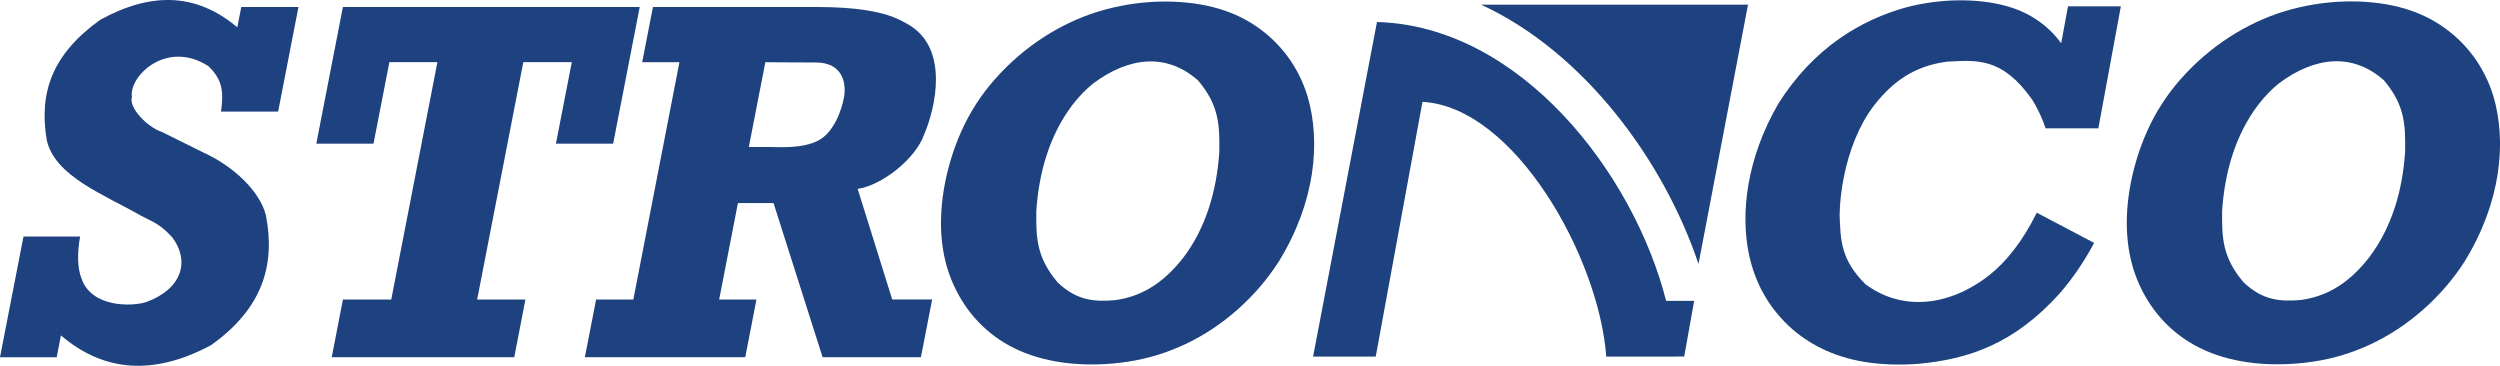
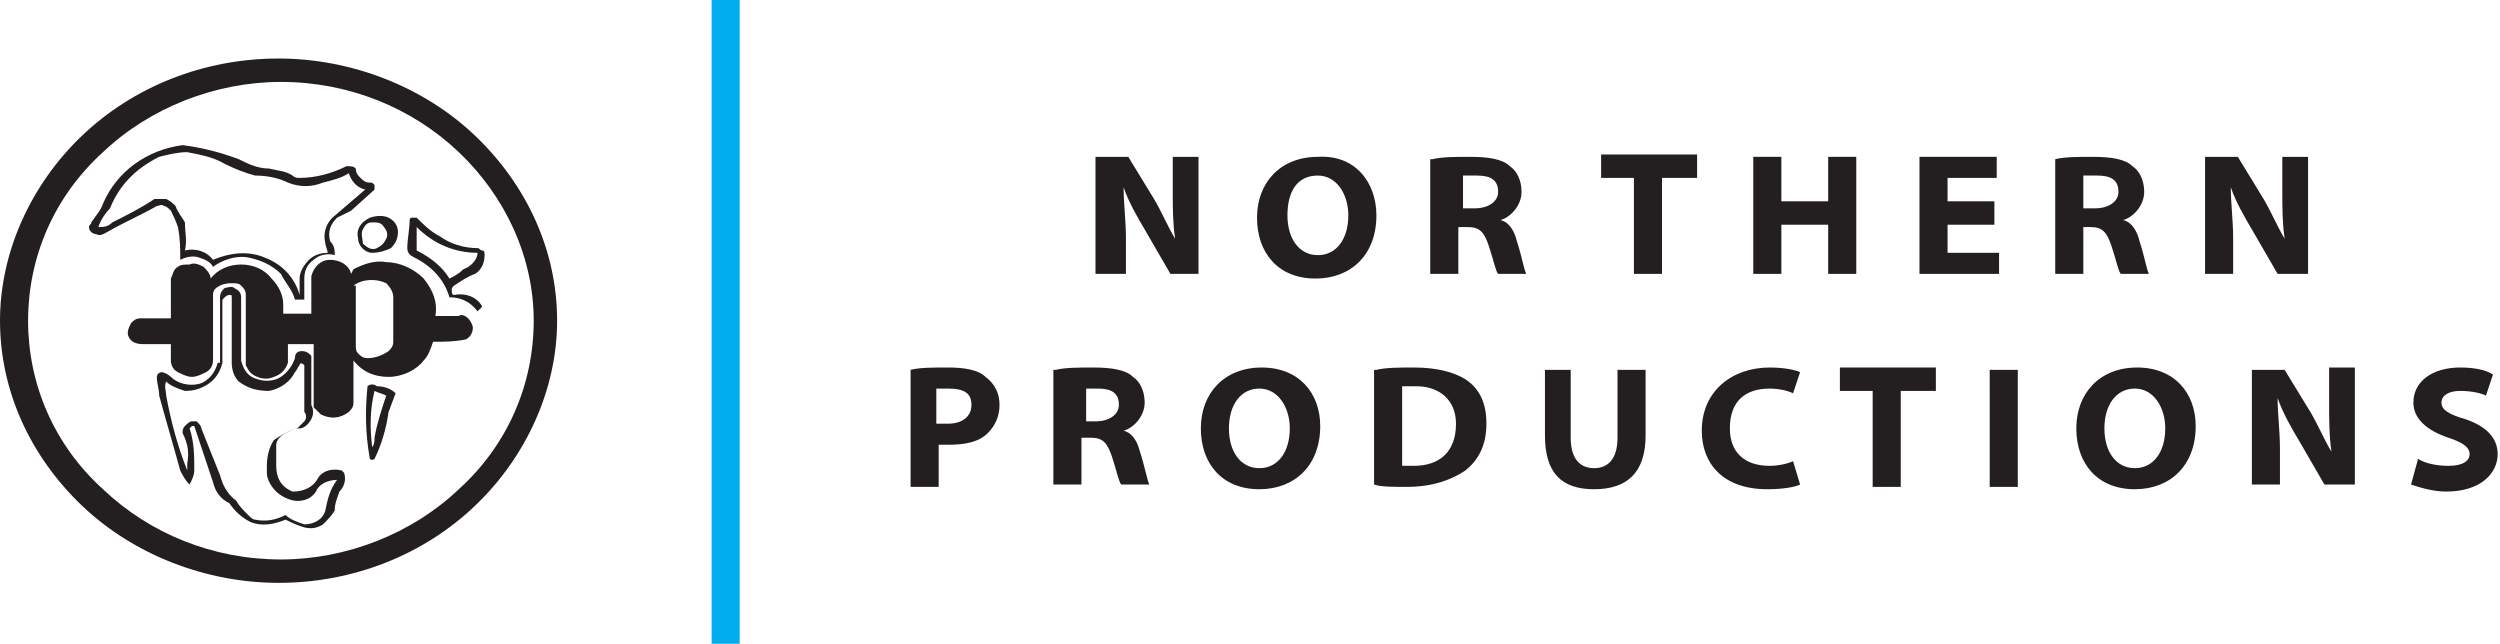
- <svg xmlns="http://www.w3.org/2000/svg" version="1.1" x="0px" y="0px" width="106.772px" height="15.621px" viewBox="0 0 106.772 15.621" style="enable-background:new 0 0 106.772 15.621;" xml:space="preserve">
+ <svg xmlns="http://www.w3.org/2000/svg" version="1.1" id="Layer_1" x="0px" y="0px" viewBox="0 0 106.8 27.5" style="enable-background:new 0 0 106.8 27.5;" xml:space="preserve">
  <style type="text/css">
- 	.st0{fill:#1E427F;}
+ 	.st0{fill-rule:evenodd;clip-rule:evenodd;fill:#231F20;}
+ 	.st1{fill-rule:evenodd;clip-rule:evenodd;fill:#00ADEE;}
+ 	.st2{fill:#231F20;}
</style>
-   <defs>
- </defs>
  <g>
    <g>
+       <path class="st0" d="M19.2,12.7c0.5,0,0.9,0.2,1.2,0.6l0.2-0.2c-0.2-0.4-0.7-0.6-1.2-0.5c-0.1,0-0.1-0.1-0.1-0.2    c0-0.1,0-0.1,0.1-0.2c0.3-0.2,0.6-0.4,0.9-0.5c0.3-0.2,0.4-0.5,0.4-0.8c0-0.1,0-0.2-0.1-0.2c-0.1,0-0.1-0.1-0.2-0.1    c-0.6,0-1.2-0.2-1.6-0.5c-0.4-0.2-0.7-0.5-1-0.8c0,0-0.1,0-0.2,0c-0.1,0-0.1,0.1-0.1,0.1v0c0,0.4-0.1,0.8-0.1,1.2    c0,0.2,0.1,0.3,0.3,0.4C18.5,11.4,19,12,19.2,12.7L19.2,12.7L19.2,12.7z M19.2,11.9c-0.3-0.5-0.8-0.9-1.4-1.2c0-0.3,0-0.6,0-1    c0.7,0.7,1.6,1.1,2.6,1.1c0,0.3-0.3,0.6-0.6,0.7C19.6,11.7,19.4,11.8,19.2,11.9L19.2,11.9z" />
+       <path class="st0" d="M15.9,10.8c0.3,0,0.6-0.1,0.8-0.2c0.2-0.2,0.3-0.4,0.3-0.7c0-0.3-0.2-0.5-0.4-0.6c-0.2-0.1-0.5-0.1-0.8,0    c-0.4,0.2-0.6,0.5-0.5,0.9C15.3,10.5,15.6,10.8,15.9,10.8L15.9,10.8L15.9,10.8z M15.5,9.8c0.1-0.2,0.2-0.3,0.4-0.3    c0.2,0,0.4,0,0.5,0.2c0.1,0.1,0.2,0.3,0.1,0.5c-0.1,0.2-0.2,0.3-0.4,0.4c-0.2,0.1-0.4,0-0.6-0.2C15.5,10.2,15.4,10,15.5,9.8    L15.5,9.8z" />
+       <path class="st0" d="M12.6,12.8h0.4l0,0l0-0.9c0-0.3,0.1-0.6,0.4-0.8c0.2-0.2,0.6-0.3,0.9-0.2l0,0c0-0.2,0-0.4-0.2-0.6    c-0.1-0.4,0-0.7,0.3-1L15,9l1-0.9c0-0.1,0-0.2,0-0.2c-0.1-0.1-0.1-0.1-0.2-0.1c-0.2,0-0.3-0.1-0.4-0.2c-0.1-0.1-0.2-0.2-0.2-0.4    c-0.1-0.1-0.2-0.1-0.4-0.1c-0.6,0.3-1.3,0.5-2,0.5c-0.1,0-0.2,0-0.3-0.1c-0.3-0.2-0.6-0.2-1-0.3c-0.5,0-0.9-0.2-1.3-0.4    C9.4,6.5,8.6,6.3,7.8,6.2C6.3,6.4,5,7.3,4.4,8.7C4.3,9,4.1,9.2,3.9,9.5c0,0.1-0.1,0.1-0.1,0.2c0,0.2,0.2,0.3,0.3,0.3    c0.2,0.1,0.3,0,0.5-0.1C5.3,9.5,6,9.2,6.7,8.8C6.8,8.8,6.9,8.7,7,8.8c0.1,0,0.2,0.1,0.3,0.2c0.1,0.2,0.2,0.4,0.3,0.7    c0.1,0.5,0.1,0.9,0.1,1.4c0.2-0.1,0.5-0.2,0.8-0.1c0.3,0.1,0.5,0.2,0.6,0.4c0.4-0.3,1-0.5,1.5-0.4c0.5,0.1,1,0.3,1.4,0.7    C12.2,12.1,12.5,12.4,12.6,12.8L12.6,12.8L12.6,12.8z M9.1,11.1c-0.3-0.4-0.8-0.5-1.2-0.4c0.1-0.4,0-0.8,0-1.2    C7.8,9.3,7.6,9.1,7.5,8.8C7.4,8.7,7.3,8.6,7.1,8.5c-0.2,0-0.3,0-0.5,0C6,8.9,5.4,9.2,4.8,9.5C4.6,9.7,4.4,9.7,4.2,9.7    c0.1-0.3,0.3-0.6,0.5-0.8c0.4-1,1.1-1.7,2.1-2.2C7.2,6.6,7.6,6.5,8,6.5C8.5,6.6,9.1,6.7,9.6,7c0.4,0.2,0.9,0.4,1.3,0.5    c0.5,0,1,0.1,1.4,0.3c0.5,0.2,1,0.2,1.5,0c0.4-0.1,0.8-0.2,1.1-0.4C15,7.7,15.2,8,15.6,8.1l-1.4,1.2c-0.3,0.3-0.4,0.7-0.3,1.1    c0,0.1,0.1,0.3,0.1,0.4c-0.3,0-0.6,0.1-0.8,0.3c-0.2,0.2-0.4,0.5-0.4,0.8l0,0.7v0c-0.2-0.7-0.7-1.3-1.5-1.6    C10.6,10.7,9.8,10.8,9.1,11.1L9.1,11.1z" />
+       <path class="st0" d="M13.4,14.7c0,0.9,0,1.8,0,2.7c0.1,0.1,0.2,0.2,0.3,0.3c0.4,0.2,0.8,0.2,1.2-0.1c0.1-0.1,0.2-0.2,0.2-0.4v-1.8    c0.4,0.5,0.9,0.7,1.5,0.7c0.6,0,1.2-0.3,1.5-0.7c0.2-0.2,0.3-0.5,0.4-0.8c0.5,0,0.9,0,1.4-0.1c0.2-0.1,0.3-0.3,0.3-0.5    c0-0.1-0.1-0.3-0.2-0.4c-0.1-0.1-0.3-0.2-0.4-0.1h-1c0.1-0.6-0.1-1.1-0.5-1.6c-0.4-0.4-1-0.7-1.6-0.7c-0.5-0.1-1,0.1-1.4,0.3    l-0.1,0.2c0,0,0,0,0,0c-0.1-0.4-0.5-0.6-0.9-0.6c-0.4,0-0.7,0.3-0.8,0.7v0v1.6h-1.2V13c0-0.4-0.2-0.8-0.5-1.1    c-0.3-0.4-0.8-0.6-1.3-0.6c-0.5,0-1,0.2-1.3,0.6c0-0.2-0.2-0.4-0.3-0.5c-0.2-0.1-0.4-0.2-0.6-0.1c-0.2,0-0.4,0-0.5,0.1    c-0.2,0.1-0.2,0.3-0.3,0.5v1.7c-0.4,0-0.9,0-1.3,0c-0.2,0-0.3,0.1-0.4,0.2c-0.1,0.2-0.2,0.4-0.1,0.6c0.1,0.2,0.3,0.3,0.6,0.3h1.2    l0,0.7c0,0.2,0.1,0.4,0.3,0.5c0.2,0.1,0.4,0.2,0.6,0.2c0.2,0,0.4-0.1,0.6-0.2c0.2-0.1,0.3-0.3,0.3-0.5l0-2.8    c0-0.2,0.1-0.3,0.3-0.4c0.2-0.1,0.4-0.1,0.5-0.1c0.2,0,0.3,0,0.4,0.1c0.1,0.1,0.2,0.2,0.2,0.4v2.8c0,0.1,0,0.1,0,0.2    c0.1,0.2,0.2,0.4,0.5,0.5c0.2,0.1,0.5,0.1,0.7,0c0.3-0.1,0.5-0.3,0.6-0.6v-0.8h0H13.4L13.4,14.7L13.4,14.7z M15.1,12.2    c0.4-0.3,1-0.3,1.4-0.1c0.2,0.2,0.3,0.4,0.3,0.6v1.9c0,0.2-0.1,0.3-0.2,0.4c-0.3,0.2-0.6,0.3-0.9,0.3c-0.2,0-0.3-0.1-0.4-0.2    c-0.1-0.1-0.1-0.2-0.1-0.4V12.2L15.1,12.2z" />
+       <path class="st0" d="M0,13.7c0,3,1.3,5.8,3.5,7.9c2.2,2.1,5.3,3.3,8.4,3.3c3.2,0,6.2-1.2,8.4-3.3c2.2-2.1,3.5-5,3.5-7.9    c0-3-1.3-5.8-3.5-7.9c-2.2-2.1-5.3-3.3-8.4-3.3c-3.2,0-6.2,1.2-8.4,3.3C1.3,7.9,0,10.8,0,13.7L0,13.7L0,13.7z M1.2,13.7    c0-2.7,1.1-5.3,3.2-7.2c2-1.9,4.8-3,7.6-3c2.9,0,5.6,1.1,7.6,3c2,1.9,3.2,4.5,3.2,7.2c0,2.7-1.1,5.3-3.2,7.2c-2,1.9-4.8,3-7.6,3    c-2.9,0-5.6-1.1-7.6-3C2.3,19,1.2,16.4,1.2,13.7L1.2,13.7z" />
+       <path class="st0" d="M9.3,15.5c-0.1,0.4-0.4,0.8-0.8,0.9c-0.4,0.1-0.9,0-1.2-0.3C7.2,16,7,15.9,6.9,15.9c-0.1,0-0.2,0.1-0.2,0.2    c0,0.3,0.1,0.5,0.1,0.8C7.1,18,7.4,19,7.7,20.1c0.1,0.2,0.2,0.4,0.4,0.6c0.1-0.2,0.2-0.4,0.2-0.6c0-0.6,0-1.2-0.2-1.8    c0,0,0.1-0.1,0.1-0.1c0,0,0.1,0,0.1,0l0.8,2.4c0.1,0.4,0.3,0.7,0.7,0.9c0.2,0.3,0.5,0.6,0.9,0.8c0.5,0.2,1,0.1,1.5-0.1    c0.2,0.1,0.4,0.2,0.7,0.3c0.3,0.1,0.6,0.1,0.9-0.1c0.2-0.2,0.4-0.4,0.5-0.6c0-0.3,0.1-0.5,0.2-0.8c0.2-0.2,0.3-0.5,0.2-0.8    c0,0-0.1-0.1-0.1-0.1c-0.4-0.1-0.8,0-1,0.3c-0.2,0.4-0.6,0.6-1.1,0.6c-0.5-0.2-0.7-0.6-0.7-1.1c0-0.2,0-0.4,0-0.6    c0-0.1,0-0.2,0-0.3c0-0.2,0.2-0.4,0.4-0.5c0.2-0.1,0.4-0.2,0.6-0.2c0.2,0,0.4-0.2,0.5-0.4c0.1-0.2,0.1-0.4,0-0.6l0-2.1    c-0.1-0.1-0.2-0.2-0.4-0.2c-0.2,0-0.3,0.1-0.3,0.3c-0.1,0.3-0.3,0.6-0.6,0.8c-0.3,0.2-0.7,0.2-1,0.1c-0.4-0.1-0.6-0.4-0.7-0.8    v-2.7c0-0.2-0.1-0.3-0.3-0.4c-0.1-0.1-0.3,0-0.4,0c-0.1,0.1-0.2,0.2-0.2,0.4V15.5L9.3,15.5L9.3,15.5z M13,15.6v2    c0.1,0.1,0.1,0.3,0,0.4c-0.1,0.1-0.2,0.2-0.3,0.3c-0.4,0.1-0.7,0.3-1,0.5c-0.2,0.3-0.3,0.7-0.3,1.1l0,0.3c0,0.3,0.2,0.6,0.4,0.8    c0.2,0.2,0.6,0.4,0.9,0.4c0.3,0,0.6-0.1,0.8-0.4c0.1-0.3,0.5-0.5,0.9-0.5c-0.3,0.4-0.4,0.8-0.5,1.3c-0.1,0.4-0.5,0.6-0.9,0.6    c-0.3-0.1-0.6-0.2-0.8-0.4c-0.4,0.2-0.8,0.3-1.3,0.2c-0.1,0-0.2-0.1-0.3-0.2c-0.2-0.2-0.4-0.4-0.5-0.6c-0.4-0.3-0.6-0.7-0.7-1.1    l-0.8-2c0-0.1-0.1-0.2-0.2-0.3C8.4,18,8.3,18,8.2,18c-0.1,0-0.2,0.1-0.3,0.2c-0.1,0.1-0.1,0.2-0.1,0.3C8,18.9,8.1,19.3,8,19.8    l0,0.3c-0.4-1-0.7-2.1-0.9-3.2c0-0.2-0.1-0.4,0-0.6c0.2,0.2,0.5,0.3,0.8,0.4c0.4,0,0.7-0.1,1-0.3c0.3-0.2,0.5-0.5,0.6-0.9v-2.6    c0-0.1,0-0.1,0.1-0.2c0,0,0.1-0.1,0.2-0.1c0.1,0,0.1,0,0.1,0.1c0,0,0,0.1,0,0.2v2.6c0,0.3,0.1,0.6,0.3,0.8    c0.4,0.3,0.8,0.4,1.3,0.4c0.5-0.1,0.9-0.4,1.1-0.8c0.1-0.1,0.1-0.2,0.2-0.3C12.8,15.5,12.9,15.5,13,15.6C13,15.5,13,15.5,13,15.6    L13,15.6z" />
+       <path class="st0" d="M15.8,19.6C15.8,19.6,15.8,19.6,15.8,19.6c0.1,0.1,0.2,0,0.2,0c0.3-0.6,0.5-1.3,0.6-2l0.3-0.8    c-0.2-0.2-0.5-0.3-0.8-0.3c-0.1-0.1-0.3-0.1-0.4,0C15.6,17.5,15.6,18.5,15.8,19.6L15.8,19.6L15.8,19.6z M15.9,19.1    c-0.1-0.8-0.1-1.6,0.1-2.4c0.2,0.1,0.3,0.1,0.5,0.2c-0.2,0.6-0.4,1.2-0.5,1.8C16,18.8,16,19,15.9,19.1L15.9,19.1z" />
+     </g>
+     <rect x="30.4" class="st1" width="1.2" height="27.5" />
+     <g>
      <g>
-         <path class="st0" d="M72.541,11.273l2.115-11.074H63.255C67.669,2.235,71.059,6.867,72.541,11.273z" />
+         <path class="st2" d="M46.8,11.7v-5h1.4l1.1,1.8c0.3,0.5,0.6,1.2,0.9,1.7h0c-0.1-0.7-0.1-1.3-0.1-2.1V6.7h1.1v5H50l-1.1-1.9     c-0.3-0.5-0.7-1.2-0.9-1.8h0c0,0.7,0.1,1.4,0.1,2.2v1.5H46.8z" />
+         <path class="st2" d="M58.8,9.2c0,1.7-1.1,2.7-2.6,2.7c-1.6,0-2.5-1.1-2.5-2.6c0-1.5,1-2.6,2.6-2.6C57.9,6.6,58.8,7.8,58.8,9.2z      M55,9.2c0,1,0.5,1.7,1.3,1.7c0.8,0,1.3-0.7,1.3-1.7c0-0.9-0.5-1.7-1.3-1.7C55.4,7.5,55,8.2,55,9.2z" />
+         <path class="st2" d="M61.2,6.8c0.4-0.1,1-0.1,1.6-0.1c0.8,0,1.4,0.1,1.7,0.4c0.3,0.2,0.5,0.6,0.5,1.1c0,0.6-0.5,1.1-0.9,1.2v0     c0.4,0.1,0.6,0.5,0.7,0.9c0.2,0.6,0.3,1.2,0.4,1.4h-1.2c-0.1-0.1-0.2-0.6-0.4-1.2c-0.2-0.6-0.4-0.8-0.9-0.8h-0.4v2h-1.2V6.8z      M62.5,8.9h0.5c0.6,0,1-0.3,1-0.7c0-0.5-0.3-0.7-0.9-0.7c-0.3,0-0.5,0-0.6,0V8.9z" />
+         <path class="st2" d="M69.9,7.6h-1.5v-1h4.1v1h-1.5v4.1h-1.2V7.6z" />
+         <path class="st2" d="M76.1,6.7v1.9h2V6.7h1.2v5h-1.2V9.6h-2v2.1h-1.2v-5H76.1z" />
+         <path class="st2" d="M85.2,9.6h-2v1.2h2.2v0.9H82v-5h3.3v0.9h-2.1v1h2V9.6z" />
+         <path class="st2" d="M87.8,6.8c0.4-0.1,1-0.1,1.6-0.1c0.8,0,1.4,0.1,1.7,0.4c0.3,0.2,0.5,0.6,0.5,1.1c0,0.6-0.5,1.1-0.9,1.2v0     c0.4,0.1,0.6,0.5,0.7,0.9c0.2,0.6,0.3,1.2,0.4,1.4h-1.2c-0.1-0.1-0.2-0.6-0.4-1.2c-0.2-0.6-0.4-0.8-0.9-0.8H89v2h-1.2V6.8z      M89,8.9h0.5c0.6,0,1-0.3,1-0.7c0-0.5-0.3-0.7-0.9-0.7c-0.3,0-0.5,0-0.6,0V8.9z" />
+         <path class="st2" d="M94.2,11.7v-5h1.4l1.1,1.8c0.3,0.5,0.6,1.2,0.9,1.7h0c-0.1-0.7-0.1-1.3-0.1-2.1V6.7h1.1v5h-1.3l-1.1-1.9     c-0.3-0.5-0.7-1.2-0.9-1.8h0c0,0.7,0.1,1.4,0.1,2.2v1.5H94.2z" />
      </g>
-       <path class="st0" d="M72.356,12.85h-1.198c-1.381-5.438-6.215-11.74-12.349-11.91L56.08,15.23h2.676L60.752,4.35    c3.931,0.213,7.54,6.634,7.85,10.881h2.939c0-0.002,0-0.003,0-0.005h0.39L72.356,12.85z" />
+       <g>
+         <path class="st2" d="M38.9,15.8c0.4-0.1,0.9-0.1,1.6-0.1c0.7,0,1.3,0.1,1.6,0.4c0.4,0.3,0.6,0.7,0.6,1.2c0,0.5-0.2,0.9-0.5,1.2     c-0.4,0.4-1,0.5-1.7,0.5c-0.2,0-0.3,0-0.4,0v1.8h-1.2V15.8z M40.1,18.1c0.1,0,0.2,0,0.4,0c0.6,0,1-0.3,1-0.8c0-0.5-0.3-0.7-1-0.7     c-0.2,0-0.4,0-0.5,0V18.1z" />
+         <path class="st2" d="M45.1,15.8c0.4-0.1,1-0.1,1.6-0.1c0.8,0,1.4,0.1,1.7,0.4c0.3,0.2,0.5,0.6,0.5,1.1c0,0.6-0.5,1.1-0.9,1.2v0     c0.4,0.1,0.6,0.5,0.7,0.9c0.2,0.6,0.3,1.2,0.4,1.4h-1.2c-0.1-0.1-0.2-0.6-0.4-1.2c-0.2-0.6-0.4-0.8-0.9-0.8h-0.4v2h-1.2V15.8z      M46.3,18h0.5c0.6,0,1-0.3,1-0.7c0-0.5-0.3-0.7-0.9-0.7c-0.3,0-0.5,0-0.5,0V18z" />
+         <path class="st2" d="M56.4,18.2c0,1.7-1.1,2.7-2.6,2.7c-1.6,0-2.5-1.1-2.5-2.6c0-1.5,1-2.6,2.6-2.6     C55.5,15.7,56.4,16.8,56.4,18.2z M52.5,18.3c0,1,0.5,1.7,1.3,1.7c0.8,0,1.3-0.7,1.3-1.7c0-0.9-0.5-1.7-1.3-1.7     C53,16.6,52.5,17.3,52.5,18.3z" />
+         <path class="st2" d="M58.8,15.8c0.4-0.1,1-0.1,1.6-0.1c1,0,1.7,0.2,2.2,0.5c0.6,0.4,0.9,1,0.9,1.9c0,1-0.4,1.6-0.9,2     c-0.6,0.4-1.4,0.7-2.5,0.7c-0.6,0-1.1,0-1.4-0.1V15.8z M60,19.9c0.1,0,0.3,0,0.4,0c1.1,0,1.8-0.6,1.8-1.8c0-1-0.7-1.6-1.7-1.6     c-0.3,0-0.4,0-0.6,0V19.9z" />
+         <path class="st2" d="M67.1,15.8v2.9c0,0.9,0.4,1.3,1,1.3c0.6,0,1-0.4,1-1.3v-2.9h1.2v2.8c0,1.6-0.8,2.3-2.2,2.3     c-1.4,0-2.1-0.7-2.1-2.3v-2.8H67.1z" />
+         <path class="st2" d="M76.9,20.7c-0.2,0.1-0.7,0.2-1.4,0.2c-1.9,0-2.8-1.1-2.8-2.5c0-1.7,1.3-2.7,2.9-2.7c0.6,0,1.1,0.1,1.3,0.2     l-0.3,0.9c-0.2-0.1-0.6-0.2-1-0.2c-1,0-1.7,0.5-1.7,1.7c0,1,0.6,1.6,1.7,1.6c0.4,0,0.8-0.1,1-0.2L76.9,20.7z" />
+         <path class="st2" d="M80.1,16.7h-1.5v-1h4.1v1h-1.5v4.1h-1.2V16.7z" />
+         <path class="st2" d="M86.2,15.8v5H85v-5H86.2z" />
+         <path class="st2" d="M93.8,18.2c0,1.7-1.1,2.7-2.6,2.7c-1.6,0-2.5-1.1-2.5-2.6c0-1.5,1-2.6,2.6-2.6     C92.9,15.7,93.8,16.8,93.8,18.2z M89.9,18.3c0,1,0.5,1.7,1.3,1.7c0.8,0,1.3-0.7,1.3-1.7c0-0.9-0.5-1.7-1.3-1.7     C90.4,16.6,89.9,17.3,89.9,18.3z" />
+         <path class="st2" d="M96.2,20.8v-5h1.4l1.1,1.8c0.3,0.5,0.6,1.2,0.9,1.7h0c-0.1-0.7-0.1-1.3-0.1-2.1v-1.5h1.1v5h-1.3l-1.1-1.9     c-0.3-0.5-0.7-1.2-0.9-1.8h0c0,0.7,0.1,1.4,0.1,2.2v1.5H96.2z" />
+         <path class="st2" d="M103.3,19.6c0.3,0.2,0.8,0.3,1.3,0.3c0.6,0,0.9-0.2,0.9-0.5c0-0.3-0.3-0.5-0.9-0.7c-0.9-0.3-1.5-0.8-1.5-1.5     c0-0.9,0.8-1.5,2-1.5c0.6,0,1.1,0.1,1.4,0.3l-0.3,0.9c-0.2-0.1-0.6-0.2-1.1-0.2c-0.5,0-0.8,0.2-0.8,0.5c0,0.3,0.3,0.5,1,0.7     c0.9,0.3,1.4,0.8,1.4,1.5c0,0.8-0.7,1.6-2.2,1.6c-0.6,0-1.2-0.2-1.5-0.3L103.3,19.6z" />
+       </g>
    </g>
-     <path class="st0" d="M97.325,3.564c-0.318,0.257-0.622,0.571-0.9,0.939c-0.929,1.236-1.412,2.808-1.521,4.512   c-0.01,1.111,0,1.965,0.915,3.041c0.822,0.782,1.581,0.833,2.468,0.753c0.967-0.138,1.954-0.595,2.909-1.832   c0.937-1.245,1.416-2.807,1.524-4.514c0.013-1.108,0.003-1.964-0.909-3.037C100.454,2.23,98.841,2.428,97.325,3.564 M96.305,15.511   c-0.793-0.084-1.497-0.269-2.111-0.538c-0.615-0.271-1.141-0.627-1.592-1.057c-0.45-0.433-0.825-0.939-1.115-1.512   c-0.656-1.279-0.785-2.751-0.538-4.287c0.137-0.843,0.396-1.728,0.76-2.532c0.363-0.805,0.831-1.529,1.412-2.192   c1.258-1.431,2.834-2.413,4.414-2.9c0.846-0.262,1.735-0.402,2.579-0.429c0.846-0.026,1.647,0.059,2.343,0.236   c0.697,0.177,1.289,0.445,1.812,0.799c0.525,0.352,0.983,0.787,1.358,1.291c0.374,0.505,0.667,1.077,0.862,1.716   c0.577,1.953,0.329,4.542-1.237,7.075c-0.483,0.753-1.084,1.444-1.757,2.037c-1.41,1.249-3.029,1.972-4.663,2.221   C97.979,15.572,97.098,15.592,96.305,15.511" />
-     <path class="st0" d="M89.618,5.48l-2.251,0.001c-0.151-0.443-0.353-0.872-0.569-1.218c-1.289-1.823-2.355-1.698-3.66-1.628   c-1.077,0.153-2.119,0.582-3.133,1.911c-0.615,0.816-1.027,1.896-1.249,2.973c-0.118,0.581-0.182,1.162-0.188,1.663   c0.038,1.097,0.059,1.914,1.099,2.953c1.535,1.149,3.547,0.984,5.3-0.387c0.367-0.295,0.717-0.648,1.061-1.098   c0.345-0.448,0.678-0.992,0.959-1.565l2.451,1.288c-0.424,0.801-0.939,1.55-1.488,2.178c-1.924,2.115-3.834,2.797-6.076,2.992   c-0.779,0.056-1.546,0.026-2.229-0.084c-0.686-0.112-1.287-0.305-1.824-0.565c-0.538-0.262-1.012-0.587-1.426-0.975   c-0.95-0.904-1.44-1.912-1.688-2.996c-0.392-1.825-0.103-4.169,1.243-6.494c1.489-2.369,3.522-3.588,5.494-4.124   c0.737-0.191,1.505-0.286,2.222-0.291c0.718-0.006,1.383,0.075,1.941,0.222c0.561,0.145,1.012,0.358,1.41,0.629   c0.398,0.272,0.739,0.604,1.014,0.983l0.291-1.577h2.257L89.618,5.48z" />
-     <polygon class="st0" points="21.964,15.256 14.168,15.256 14.646,12.792 16.71,12.792 18.681,2.655 16.63,2.655 15.952,6.136    13.509,6.136 14.645,0.299 27.322,0.299 26.187,6.136 23.743,6.136 24.421,2.655 22.35,2.655 20.379,12.792 22.44,12.792  " />
-     <path class="st0" d="M11.879,4.765H9.44c0.097-0.766,0.112-1.319-0.54-1.94C7.126,1.676,5.494,3.249,5.634,4.144   c-0.15,0.438,0.64,1.279,1.273,1.488l1.782,0.883c1.27,0.576,2.41,1.644,2.667,2.679c0.415,2.127-0.145,3.981-2.339,5.545   c-2.521,1.352-4.64,1.104-6.414-0.414l-0.181,0.932H0l1.003-5.154h2.419c-0.128,0.675-0.116,1.361,0.056,1.779   c0.413,1.253,2.137,1.219,2.766,1.02c1.625-0.608,1.826-1.822,1.116-2.761C6.842,9.567,6.536,9.481,6.022,9.213   c-1.546-0.887-3.704-1.69-4.027-3.244c-0.336-2.01,0.228-3.648,2.282-5.121c2.164-1.187,4.082-1.171,5.858,0.318l0.17-0.868h2.442   L11.879,4.765z" />
-     <path class="st0" d="M39.477,5.726c-0.371,1.074-1.836,2.2-2.848,2.34l1.477,4.725h1.705l-0.479,2.464h-4.2l-2.095-6.581h-1.521   l-0.801,4.118h1.592l-0.478,2.464h-6.85l0.48-2.464h1.59l1.969-10.136h-1.591l0.459-2.356h7.07c0.7,0,1.403,0.042,1.941,0.122   c0.831,0.134,1.271,0.261,1.91,0.633C40.54,2.069,39.959,4.592,39.477,5.726 M34.844,2.669c-1.177,0-2.157-0.013-2.157-0.013   l-0.705,3.621c0,0,0.606,0.002,0.957,0.002c0.35,0,1.328,0.075,2.005-0.275c0.677-0.351,1.002-1.304,1.104-1.855   C36.147,3.596,36.022,2.669,34.844,2.669" />
-     <path class="st0" d="M52.849,13.225c-1.41,1.247-3.029,1.97-4.663,2.22c-0.851,0.133-1.732,0.154-2.525,0.072   c-0.793-0.084-1.497-0.269-2.112-0.538c-0.614-0.271-1.14-0.626-1.591-1.058c-0.45-0.431-0.825-0.938-1.115-1.511   c-0.656-1.279-0.785-2.751-0.538-4.288c0.138-0.842,0.396-1.727,0.76-2.531c0.363-0.805,0.831-1.529,1.411-2.191   c1.259-1.432,2.833-2.414,4.414-2.901c0.845-0.263,1.734-0.402,2.579-0.429c0.845-0.025,1.647,0.059,2.343,0.236   c0.696,0.177,1.287,0.445,1.811,0.798c0.524,0.352,0.981,0.787,1.357,1.291c0.374,0.503,0.667,1.076,0.863,1.716   c0.577,1.953,0.329,4.542-1.237,7.074C54.122,11.94,53.521,12.631,52.849,13.225 M46.68,3.571c-0.317,0.258-0.62,0.571-0.9,0.94   c-0.929,1.236-1.412,2.807-1.52,4.512c-0.011,1.111-0.001,1.966,0.914,3.041c0.822,0.783,1.582,0.833,2.468,0.753   c0.967-0.138,1.953-0.595,2.91-1.832c0.937-1.245,1.413-2.809,1.524-4.513c0.011-1.107,0.002-1.965-0.91-3.037   C49.809,2.237,48.197,2.436,46.68,3.571" />
  </g>
</svg>
